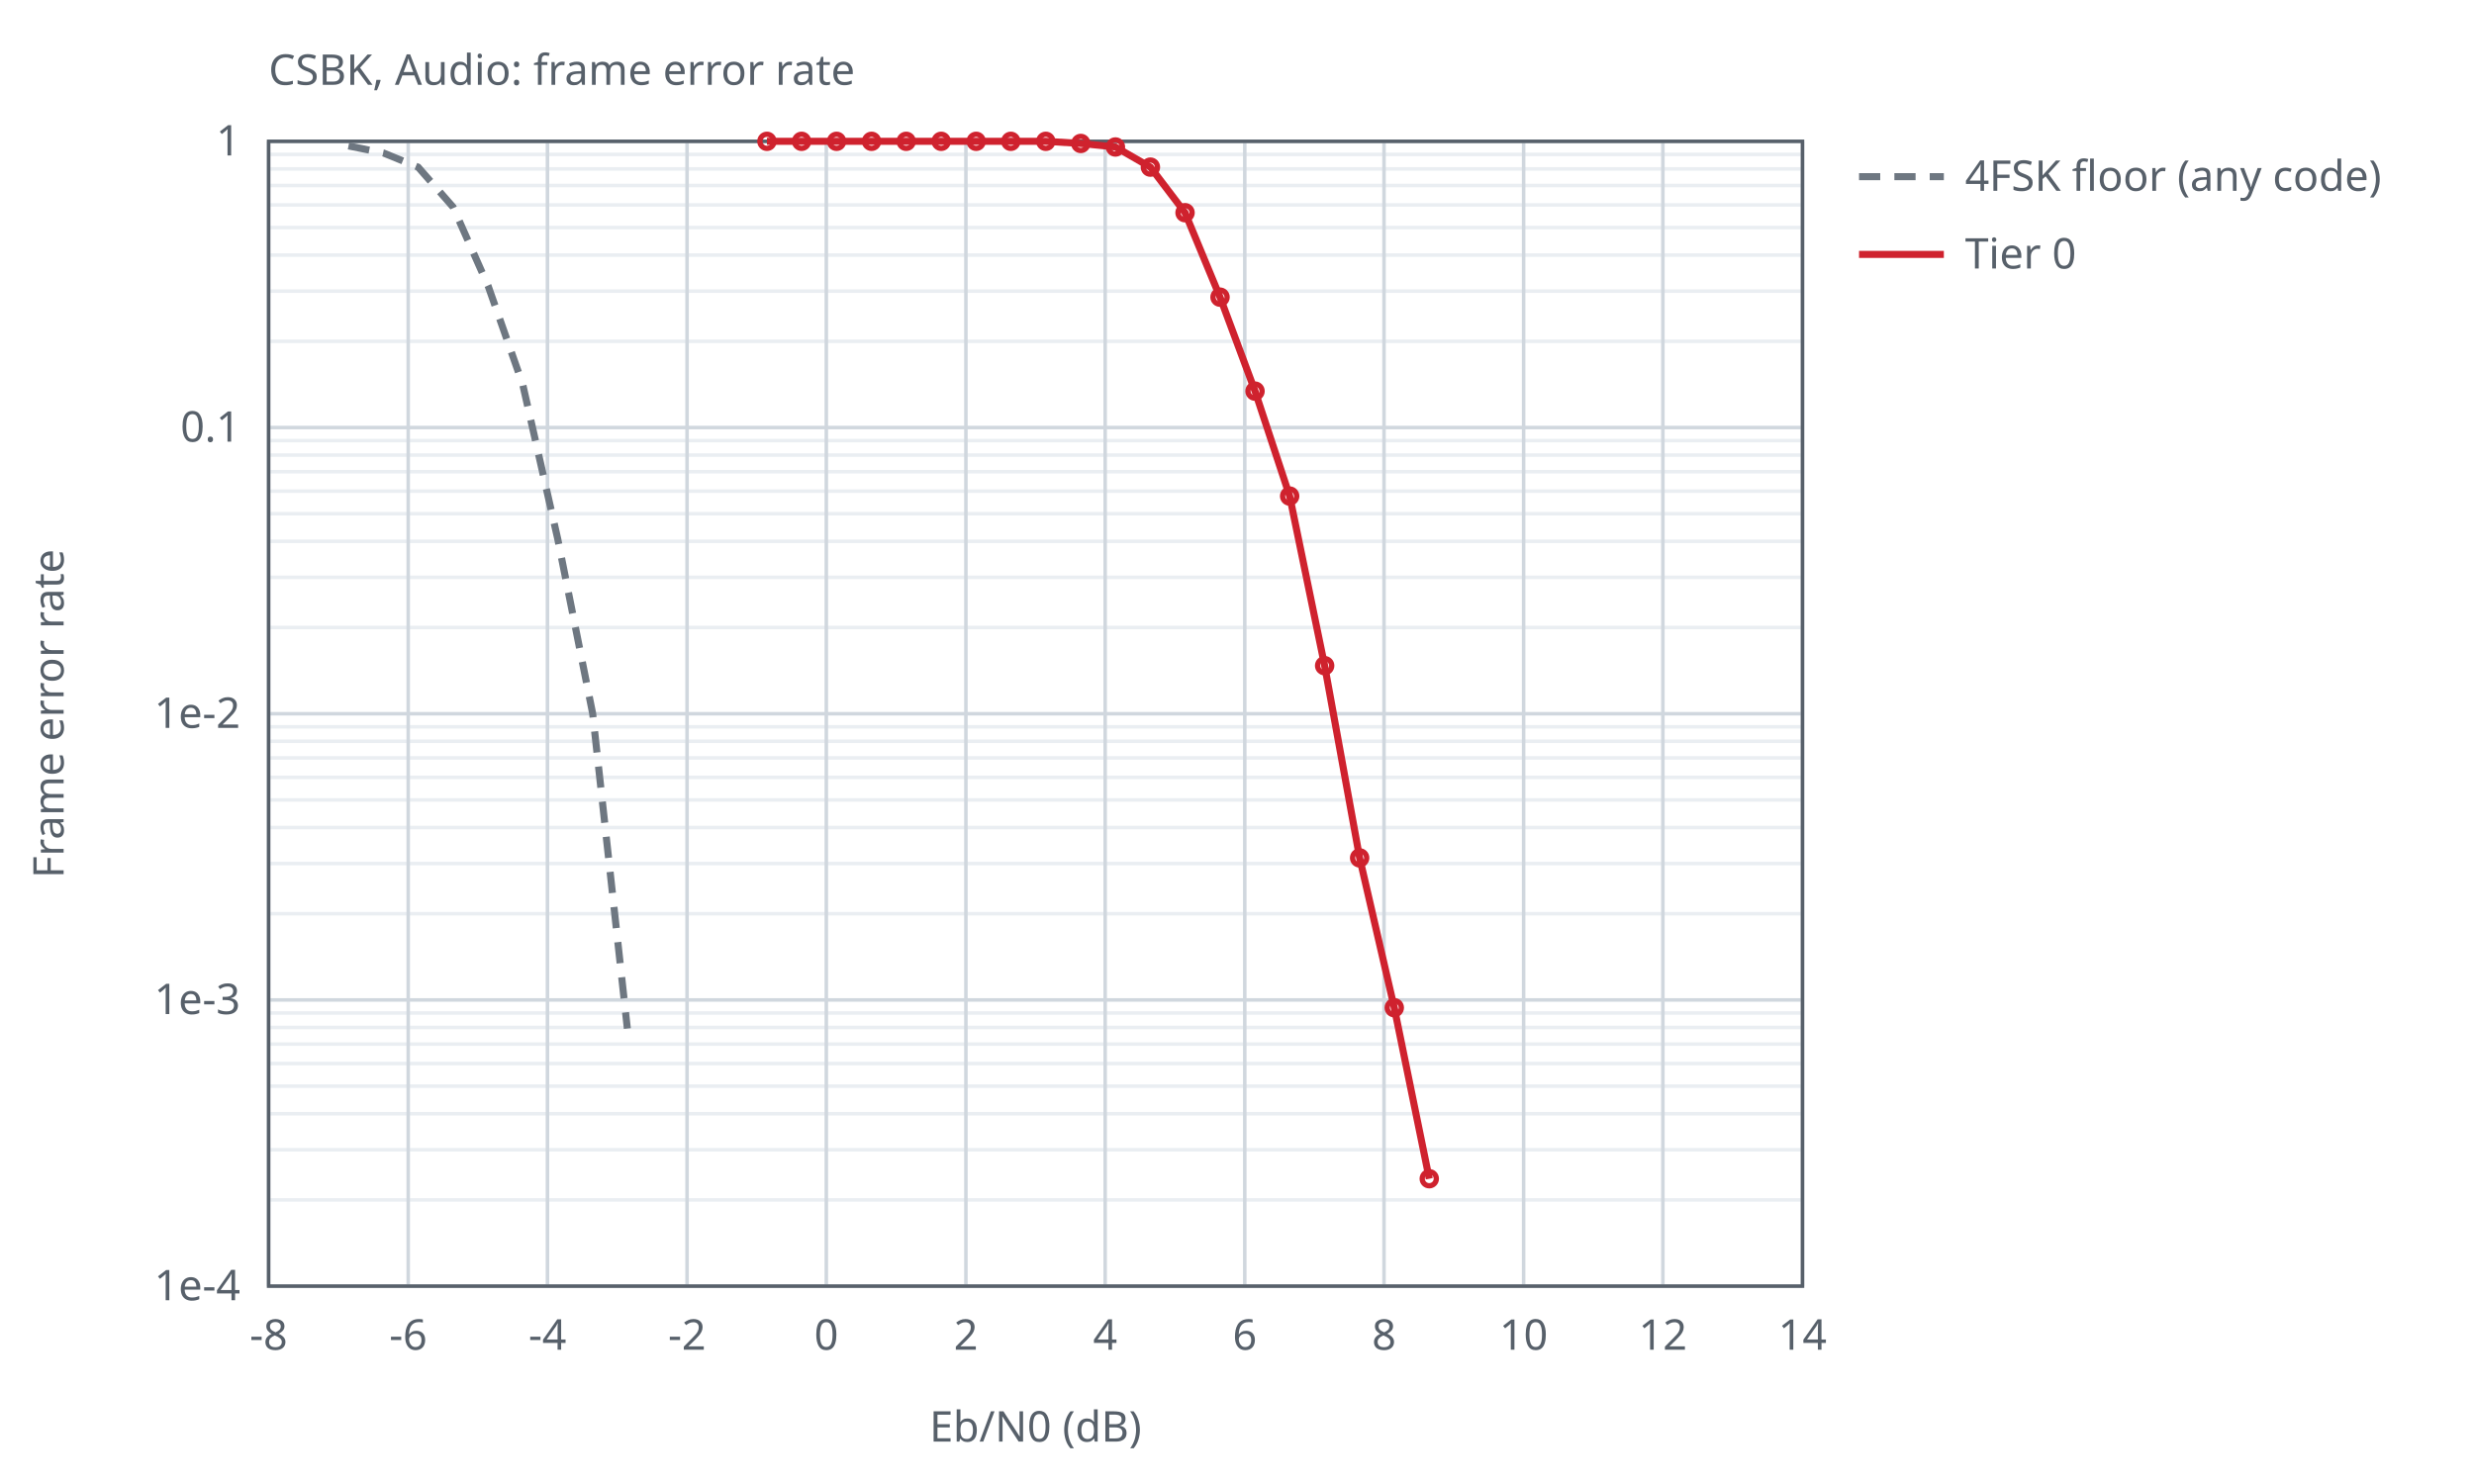
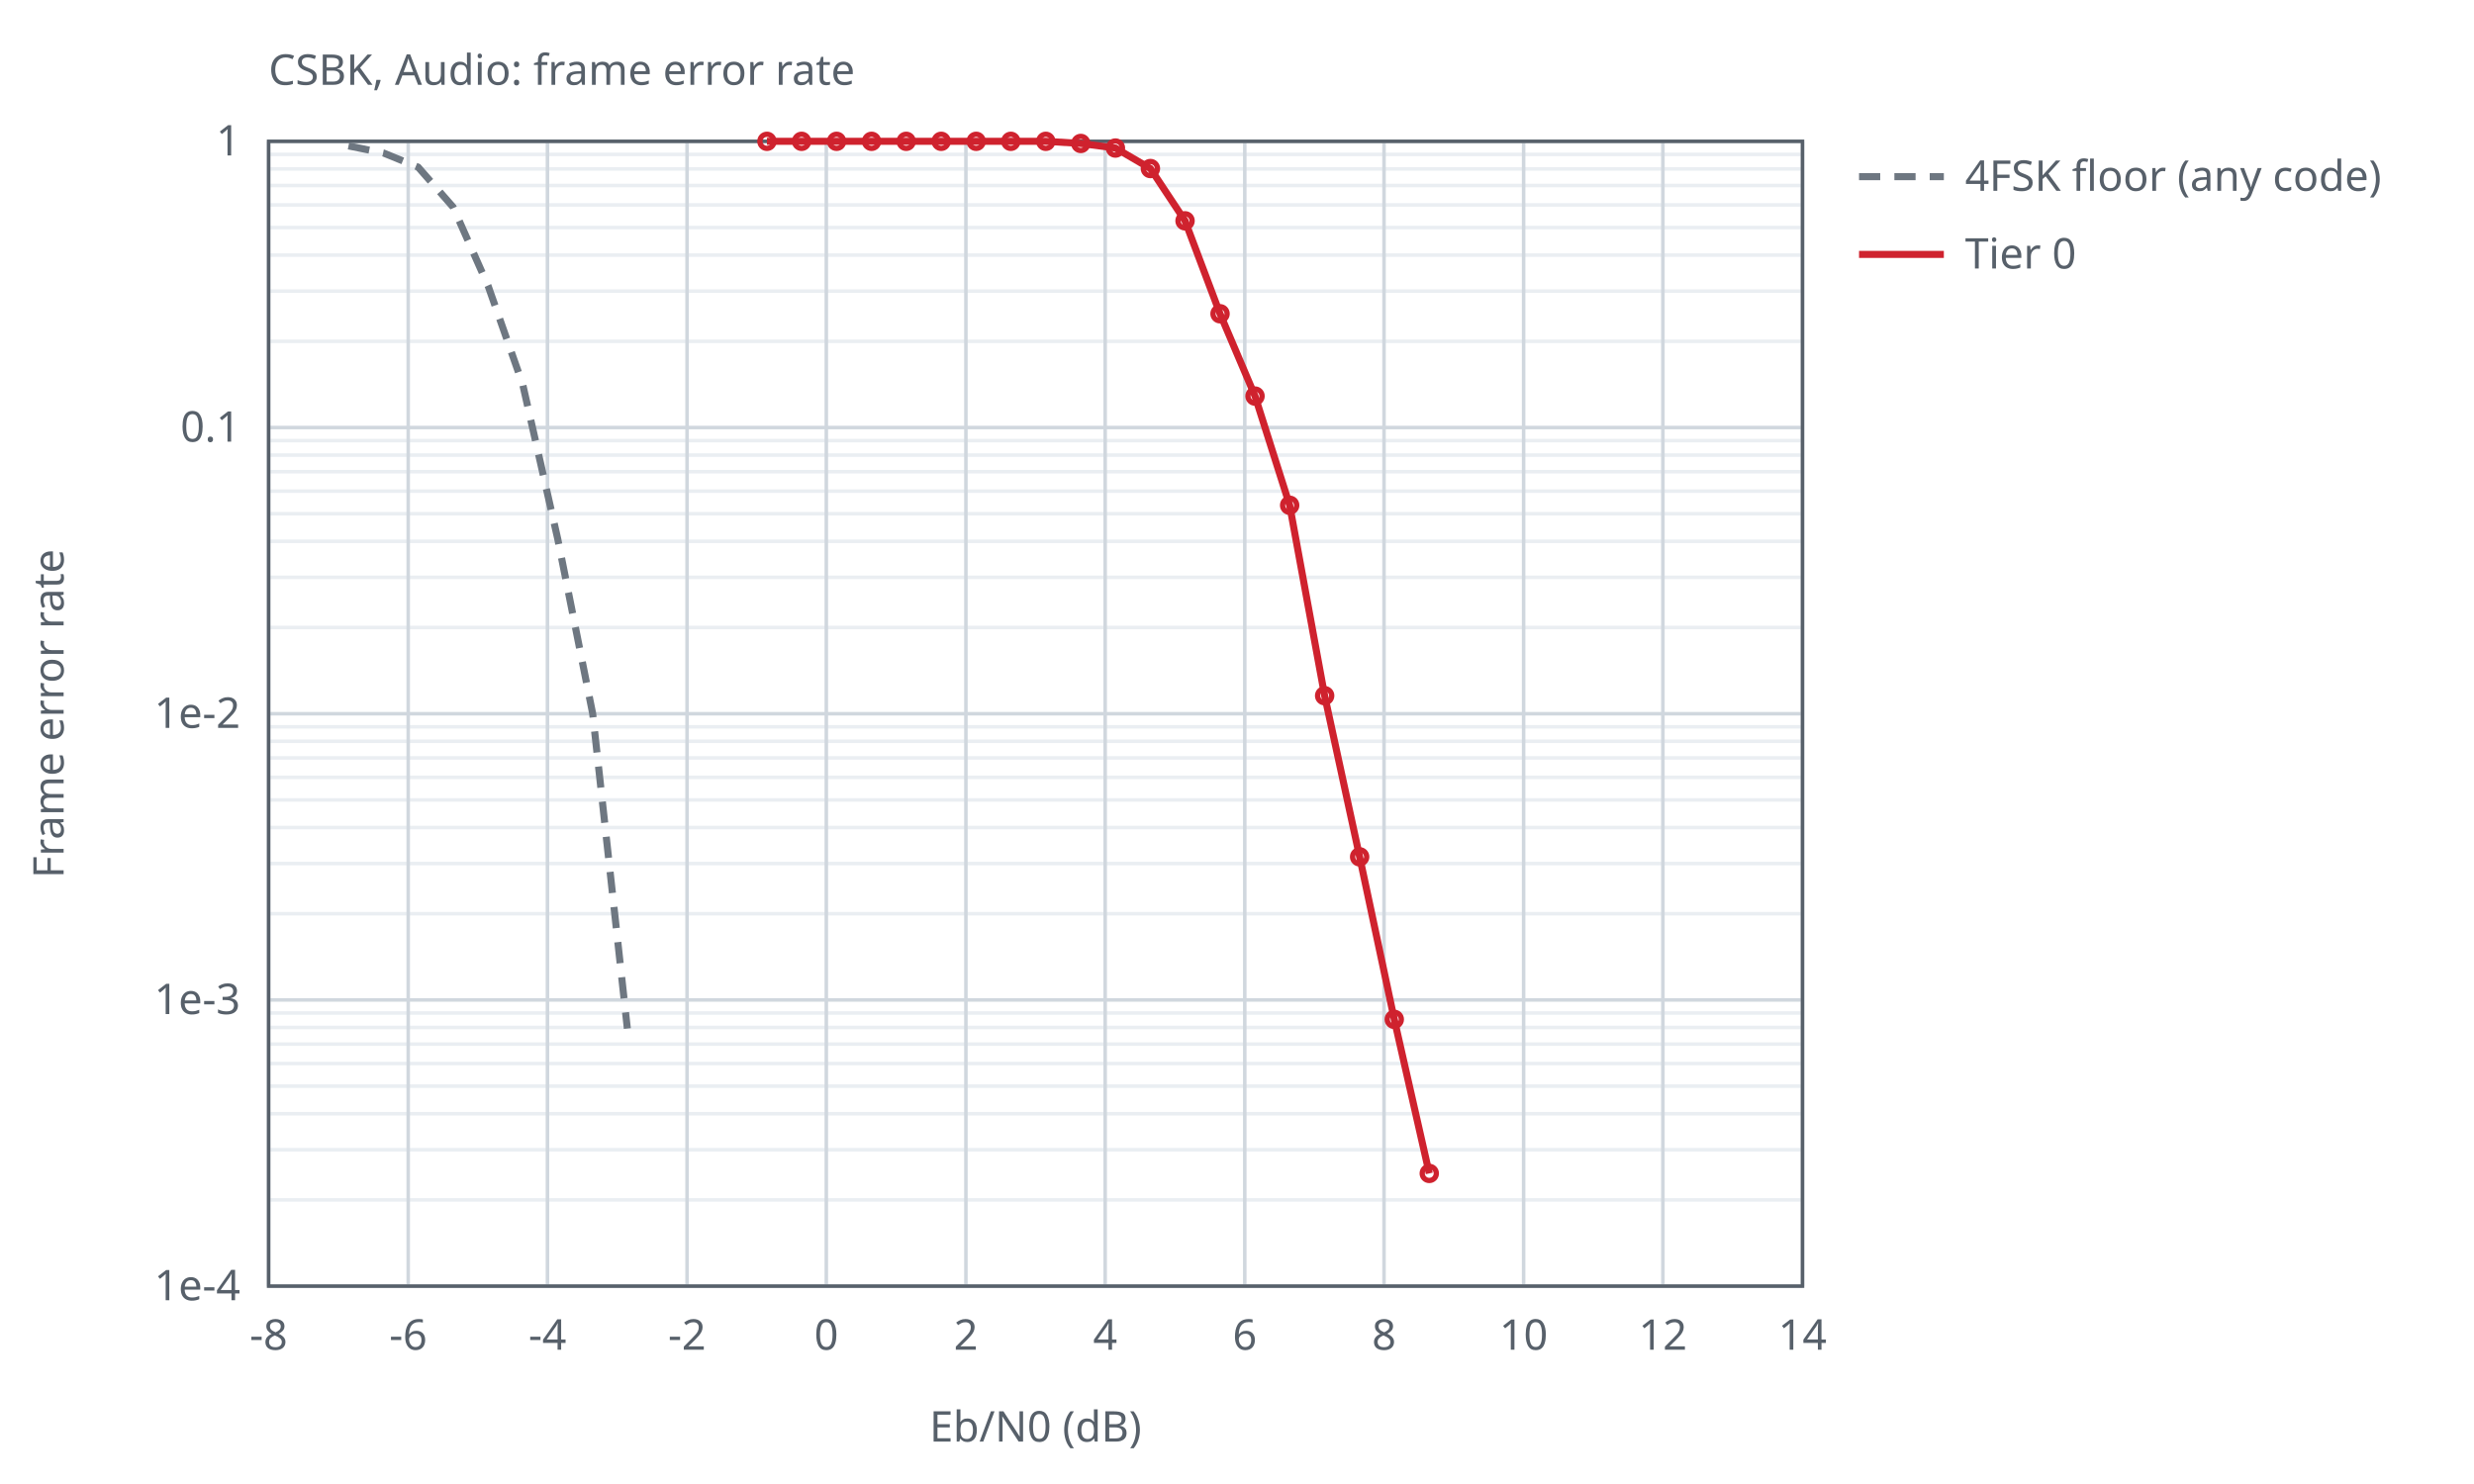
<svg xmlns="http://www.w3.org/2000/svg" width="700" height="420" viewBox="0 0 700 420">
  <style>text{font-family:sans-serif;font-size:12px;fill:#57606a}.ax{stroke:#57606a;stroke-width:1;fill:none}.gr{stroke:#d0d7de;stroke-width:1}.mi{stroke:#eaeef2;stroke-width:1}.r0{stroke:#6e7781}.r1{stroke:#bc4c00}.r2{stroke:#8250df}.s1{stroke:#cf222e}.s2{stroke:#0969da}.s3{stroke:#1a7f37}.l{fill:none;stroke-width:2}.p{fill:none;stroke-width:1.5}@media (prefers-color-scheme:dark){text{fill:#c9d1d9}.ax{stroke:#8b949e}.gr{stroke:#30363d}.mi{stroke:#21262d}.r0{stroke:#8b949e}.r1{stroke:#f0883e}.r2{stroke:#d2a8ff}.s1{stroke:#ff7b72}.s2{stroke:#58a6ff}.s3{stroke:#3fb950}}</style>
  <text x="76.0" y="24">CSBK, Audio: frame error rate</text>
  <line class="mi" x1="76.0" y1="96.6" x2="510.0" y2="96.6" />
  <line class="mi" x1="76.0" y1="82.4" x2="510.0" y2="82.4" />
  <line class="mi" x1="76.0" y1="72.2" x2="510.0" y2="72.2" />
  <line class="mi" x1="76.0" y1="64.4" x2="510.0" y2="64.4" />
  <line class="mi" x1="76.0" y1="58.0" x2="510.0" y2="58.0" />
  <line class="mi" x1="76.0" y1="52.5" x2="510.0" y2="52.5" />
  <line class="mi" x1="76.0" y1="47.8" x2="510.0" y2="47.8" />
  <line class="mi" x1="76.0" y1="43.7" x2="510.0" y2="43.7" />
  <line class="mi" x1="76.0" y1="177.6" x2="510.0" y2="177.6" />
  <line class="mi" x1="76.0" y1="163.4" x2="510.0" y2="163.4" />
  <line class="mi" x1="76.0" y1="153.2" x2="510.0" y2="153.2" />
  <line class="mi" x1="76.0" y1="145.4" x2="510.0" y2="145.4" />
  <line class="mi" x1="76.0" y1="139.0" x2="510.0" y2="139.0" />
  <line class="mi" x1="76.0" y1="133.5" x2="510.0" y2="133.5" />
  <line class="mi" x1="76.0" y1="128.8" x2="510.0" y2="128.8" />
  <line class="mi" x1="76.0" y1="124.7" x2="510.0" y2="124.7" />
  <line class="mi" x1="76.0" y1="258.6" x2="510.0" y2="258.6" />
  <line class="mi" x1="76.0" y1="244.4" x2="510.0" y2="244.4" />
  <line class="mi" x1="76.0" y1="234.2" x2="510.0" y2="234.2" />
  <line class="mi" x1="76.0" y1="226.4" x2="510.0" y2="226.4" />
  <line class="mi" x1="76.0" y1="220.0" x2="510.0" y2="220.0" />
  <line class="mi" x1="76.0" y1="214.5" x2="510.0" y2="214.5" />
  <line class="mi" x1="76.0" y1="209.8" x2="510.0" y2="209.8" />
  <line class="mi" x1="76.0" y1="205.7" x2="510.0" y2="205.7" />
  <line class="mi" x1="76.0" y1="339.6" x2="510.0" y2="339.6" />
  <line class="mi" x1="76.0" y1="325.4" x2="510.0" y2="325.4" />
  <line class="mi" x1="76.0" y1="315.2" x2="510.0" y2="315.2" />
  <line class="mi" x1="76.0" y1="307.4" x2="510.0" y2="307.4" />
  <line class="mi" x1="76.0" y1="301.0" x2="510.0" y2="301.0" />
  <line class="mi" x1="76.0" y1="295.5" x2="510.0" y2="295.5" />
  <line class="mi" x1="76.0" y1="290.8" x2="510.0" y2="290.8" />
  <line class="mi" x1="76.0" y1="286.7" x2="510.0" y2="286.7" />
  <line class="gr" x1="76.0" y1="364.0" x2="76.0" y2="40.0" />
  <text x="76.0" y="382.0" text-anchor="middle">-8</text>
  <line class="gr" x1="115.5" y1="364.0" x2="115.5" y2="40.0" />
  <text x="115.5" y="382.0" text-anchor="middle">-6</text>
  <line class="gr" x1="154.9" y1="364.0" x2="154.9" y2="40.0" />
  <text x="154.9" y="382.0" text-anchor="middle">-4</text>
  <line class="gr" x1="194.4" y1="364.0" x2="194.4" y2="40.0" />
  <text x="194.4" y="382.0" text-anchor="middle">-2</text>
  <line class="gr" x1="233.8" y1="364.0" x2="233.8" y2="40.0" />
  <text x="233.8" y="382.0" text-anchor="middle">0</text>
  <line class="gr" x1="273.3" y1="364.0" x2="273.3" y2="40.0" />
  <text x="273.3" y="382.0" text-anchor="middle">2</text>
  <line class="gr" x1="312.7" y1="364.0" x2="312.7" y2="40.0" />
  <text x="312.7" y="382.0" text-anchor="middle">4</text>
  <line class="gr" x1="352.2" y1="364.0" x2="352.2" y2="40.0" />
  <text x="352.2" y="382.0" text-anchor="middle">6</text>
  <line class="gr" x1="391.6" y1="364.0" x2="391.6" y2="40.0" />
  <text x="391.6" y="382.0" text-anchor="middle">8</text>
  <line class="gr" x1="431.1" y1="364.0" x2="431.1" y2="40.0" />
  <text x="431.1" y="382.0" text-anchor="middle">10</text>
  <line class="gr" x1="470.5" y1="364.0" x2="470.5" y2="40.0" />
  <text x="470.5" y="382.0" text-anchor="middle">12</text>
  <line class="gr" x1="510.0" y1="364.0" x2="510.0" y2="40.0" />
  <text x="510.0" y="382.0" text-anchor="middle">14</text>
  <line class="gr" x1="76.0" y1="40.0" x2="510.0" y2="40.0" />
  <text x="68.0" y="44.0" text-anchor="end">1</text>
  <line class="gr" x1="76.0" y1="121.0" x2="510.0" y2="121.0" />
  <text x="68.0" y="125.0" text-anchor="end">0.1</text>
  <line class="gr" x1="76.0" y1="202.0" x2="510.0" y2="202.0" />
  <text x="68.0" y="206.0" text-anchor="end">1e-2</text>
  <line class="gr" x1="76.0" y1="283.0" x2="510.0" y2="283.0" />
  <text x="68.0" y="287.0" text-anchor="end">1e-3</text>
  <line class="gr" x1="76.0" y1="364.0" x2="510.0" y2="364.0" />
  <text x="68.0" y="368.0" text-anchor="end">1e-4</text>
  <rect class="ax" x="76.0" y="40.0" width="434.0" height="324.0" />
  <text x="293.0" y="408.0" text-anchor="middle">Eb/N0 (dB)</text>
  <text x="18" y="202.0" text-anchor="middle" transform="rotate(-90 18 202.0)">Frame error rate</text>
  <path class="l r0" stroke-dasharray="6 4" d="M98.6,41.3 L108.5,43.3 L118.3,47.3 L128.2,58.6 L138.1,80.9 L147.9,108.8 L157.8,152.5 L167.7,202.0 L177.5,291.1" />
  <line class="l r0" stroke-dasharray="6 4" x1="526.0" y1="50.0" x2="550.0" y2="50.0" />
  <text x="556.0" y="54.0">4FSK floor (any code)</text>
-   <path class="l s1" d="M217.0,40.0 L226.8,40.0 L236.7,40.0 L246.6,40.0 L256.4,40.0 L266.3,40.0 L276.2,40.0 L286.0,40.0 L295.9,40.0 L305.8,40.6 L315.6,41.6 L325.5,47.3 L335.3,60.2 L345.2,84.1 L355.1,110.7 L364.9,140.4 L374.8,188.4 L384.7,242.8 L394.5,285.2 L404.4,333.6" />
+   <path class="l s1" d="M217.0,40.0 L226.8,40.0 L236.7,40.0 L246.6,40.0 L256.4,40.0 L266.3,40.0 L276.2,40.0 L286.0,40.0 L295.9,40.0 L305.8,40.6 L315.6,41.9 L325.5,47.7 L335.3,62.5 L345.2,88.8 L355.1,112.1 L364.9,143.0 L374.8,196.9 L384.7,242.5 L394.5,288.5 L404.4,332.1" />
  <circle class="p s1" cx="217.0" cy="40.0" r="2" />
  <circle class="p s1" cx="226.8" cy="40.0" r="2" />
  <circle class="p s1" cx="236.7" cy="40.0" r="2" />
  <circle class="p s1" cx="246.6" cy="40.0" r="2" />
  <circle class="p s1" cx="256.4" cy="40.0" r="2" />
  <circle class="p s1" cx="266.3" cy="40.0" r="2" />
  <circle class="p s1" cx="276.2" cy="40.0" r="2" />
  <circle class="p s1" cx="286.0" cy="40.0" r="2" />
  <circle class="p s1" cx="295.9" cy="40.0" r="2" />
  <circle class="p s1" cx="305.8" cy="40.6" r="2" />
-   <circle class="p s1" cx="315.6" cy="41.6" r="2" />
-   <circle class="p s1" cx="325.5" cy="47.3" r="2" />
-   <circle class="p s1" cx="335.3" cy="60.2" r="2" />
-   <circle class="p s1" cx="345.2" cy="84.1" r="2" />
-   <circle class="p s1" cx="355.1" cy="110.7" r="2" />
-   <circle class="p s1" cx="364.9" cy="140.4" r="2" />
-   <circle class="p s1" cx="374.8" cy="188.4" r="2" />
-   <circle class="p s1" cx="384.7" cy="242.8" r="2" />
-   <circle class="p s1" cx="394.5" cy="285.2" r="2" />
-   <circle class="p s1" cx="404.4" cy="333.6" r="2" />
+   <circle class="p s1" cx="315.6" cy="41.9" r="2" />
+   <circle class="p s1" cx="325.5" cy="47.7" r="2" />
+   <circle class="p s1" cx="335.3" cy="62.5" r="2" />
+   <circle class="p s1" cx="345.2" cy="88.8" r="2" />
+   <circle class="p s1" cx="355.1" cy="112.1" r="2" />
+   <circle class="p s1" cx="364.9" cy="143.0" r="2" />
+   <circle class="p s1" cx="374.8" cy="196.9" r="2" />
+   <circle class="p s1" cx="384.7" cy="242.5" r="2" />
+   <circle class="p s1" cx="394.5" cy="288.5" r="2" />
+   <circle class="p s1" cx="404.4" cy="332.1" r="2" />
  <line class="l s1" x1="526.0" y1="72.0" x2="550.0" y2="72.0" />
  <text x="556.0" y="76.0">Tier 0</text>
</svg>
